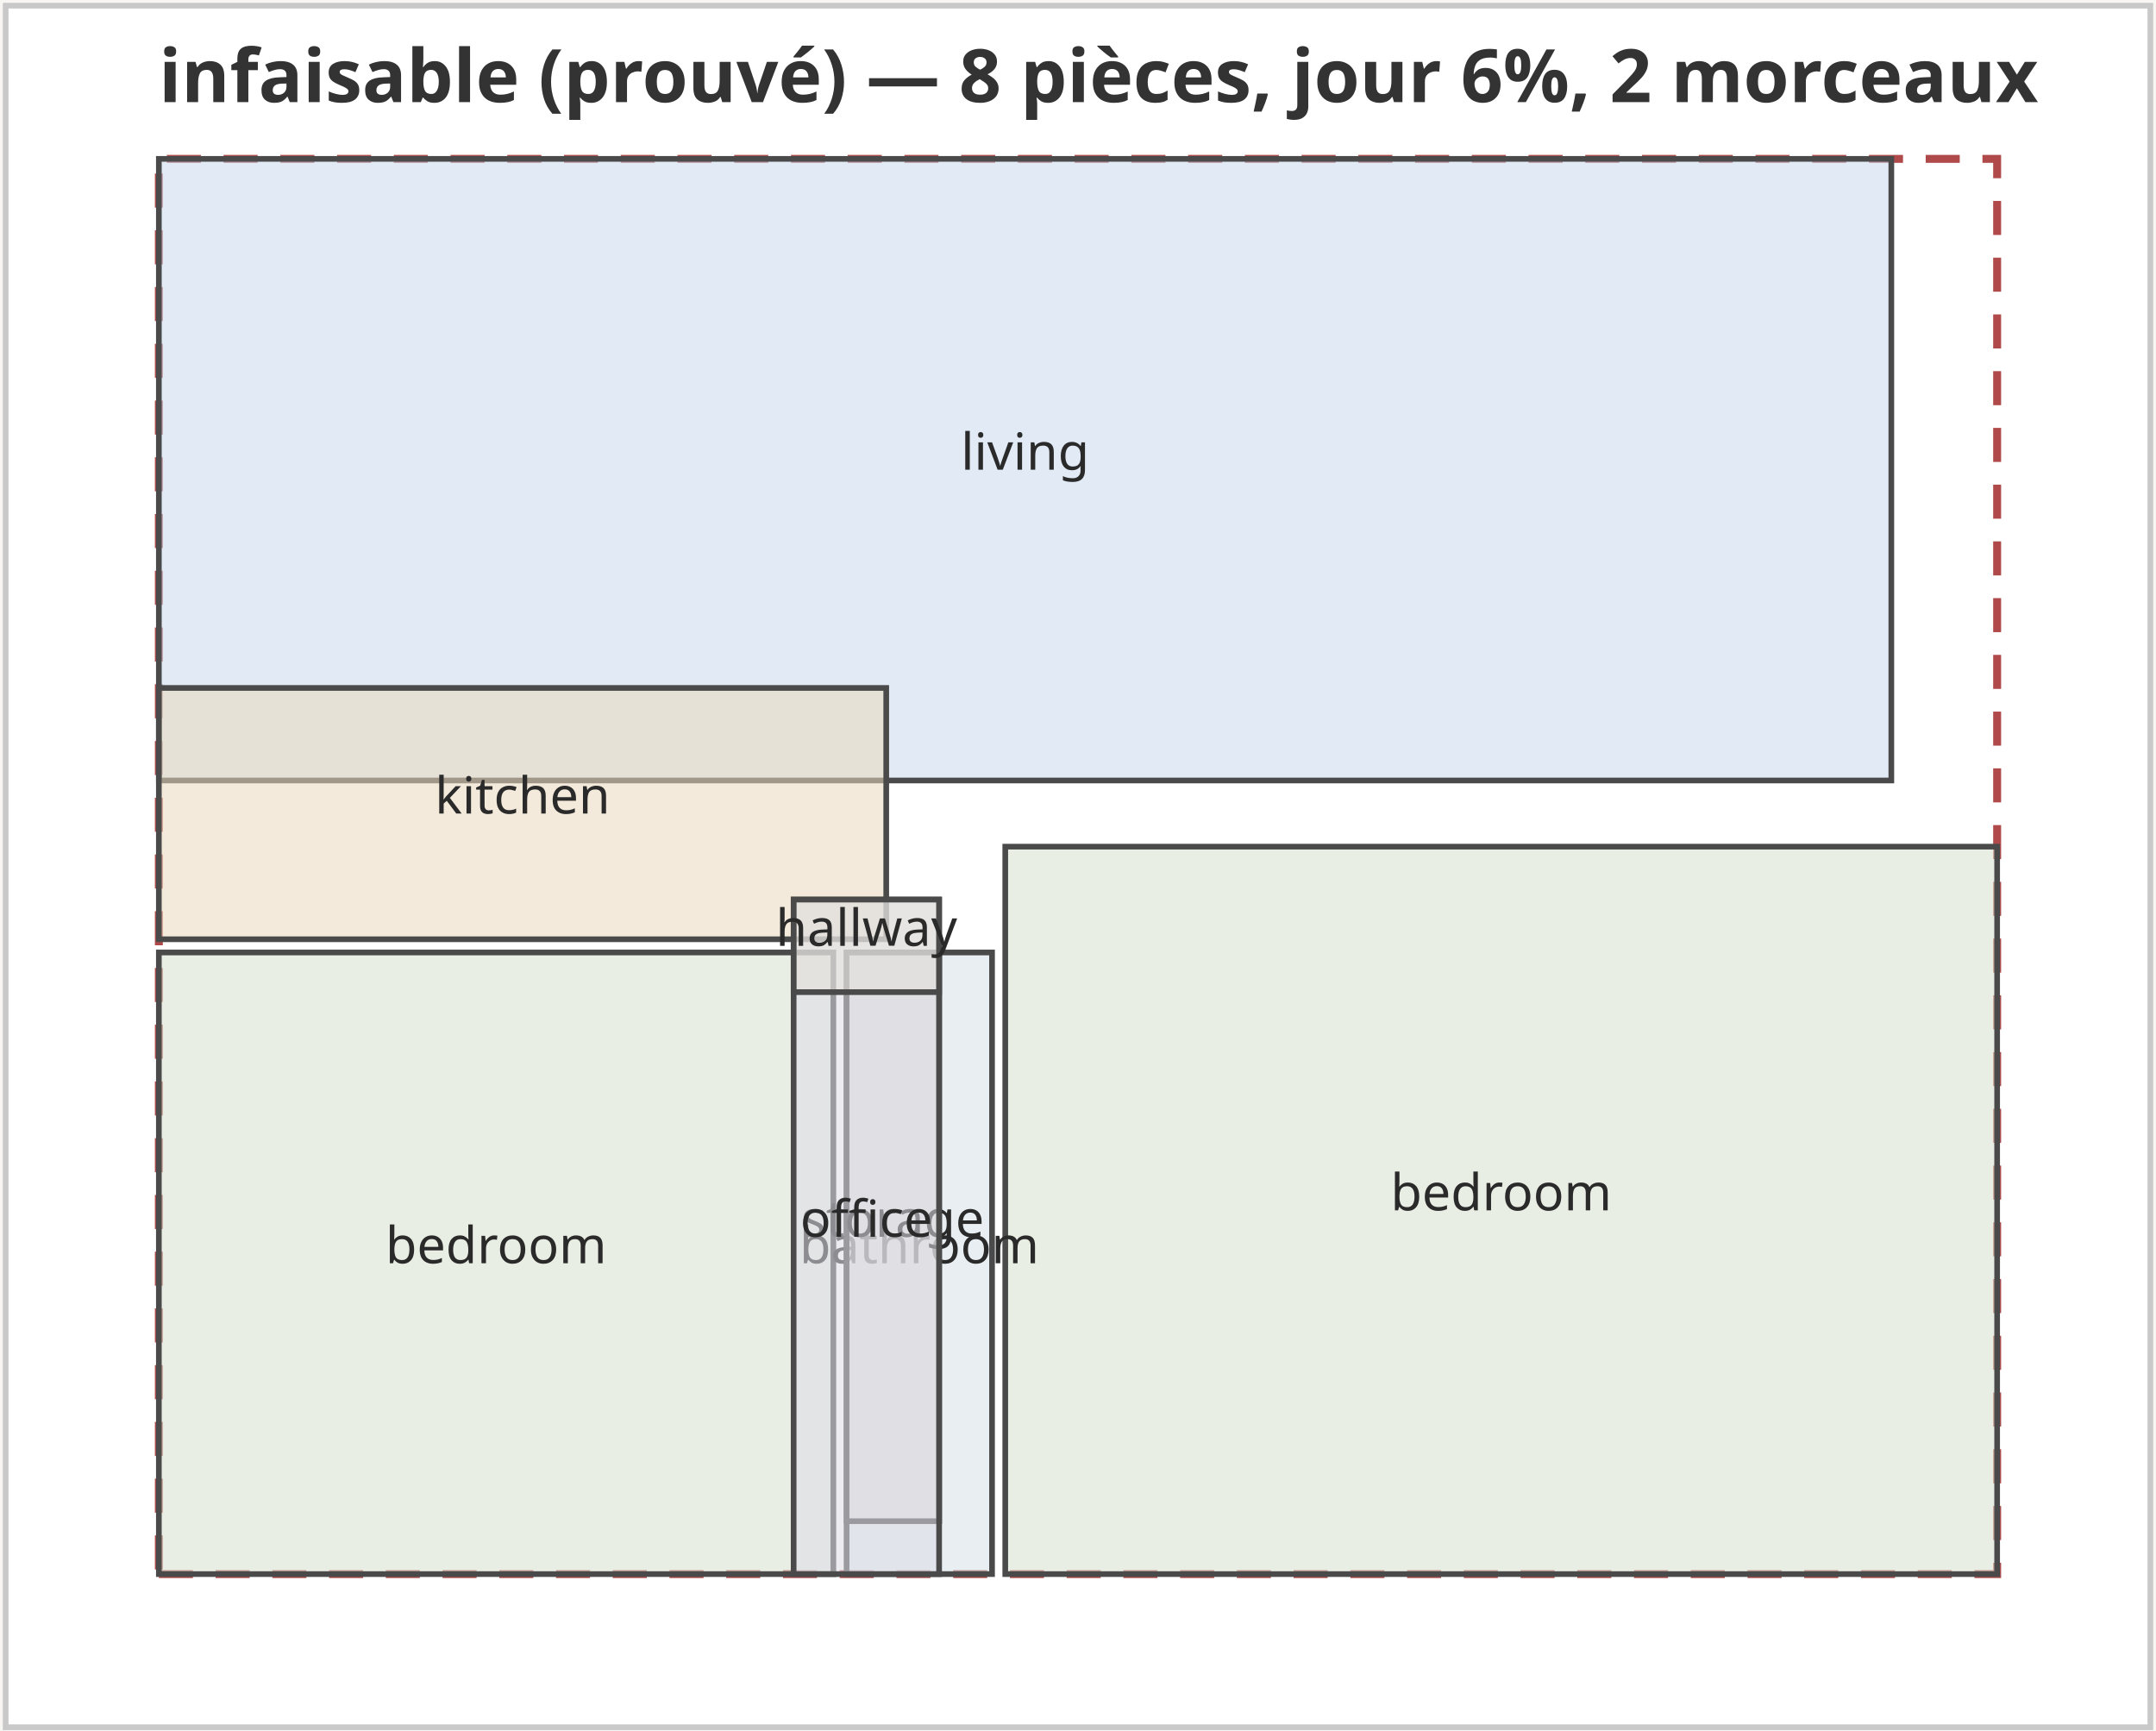
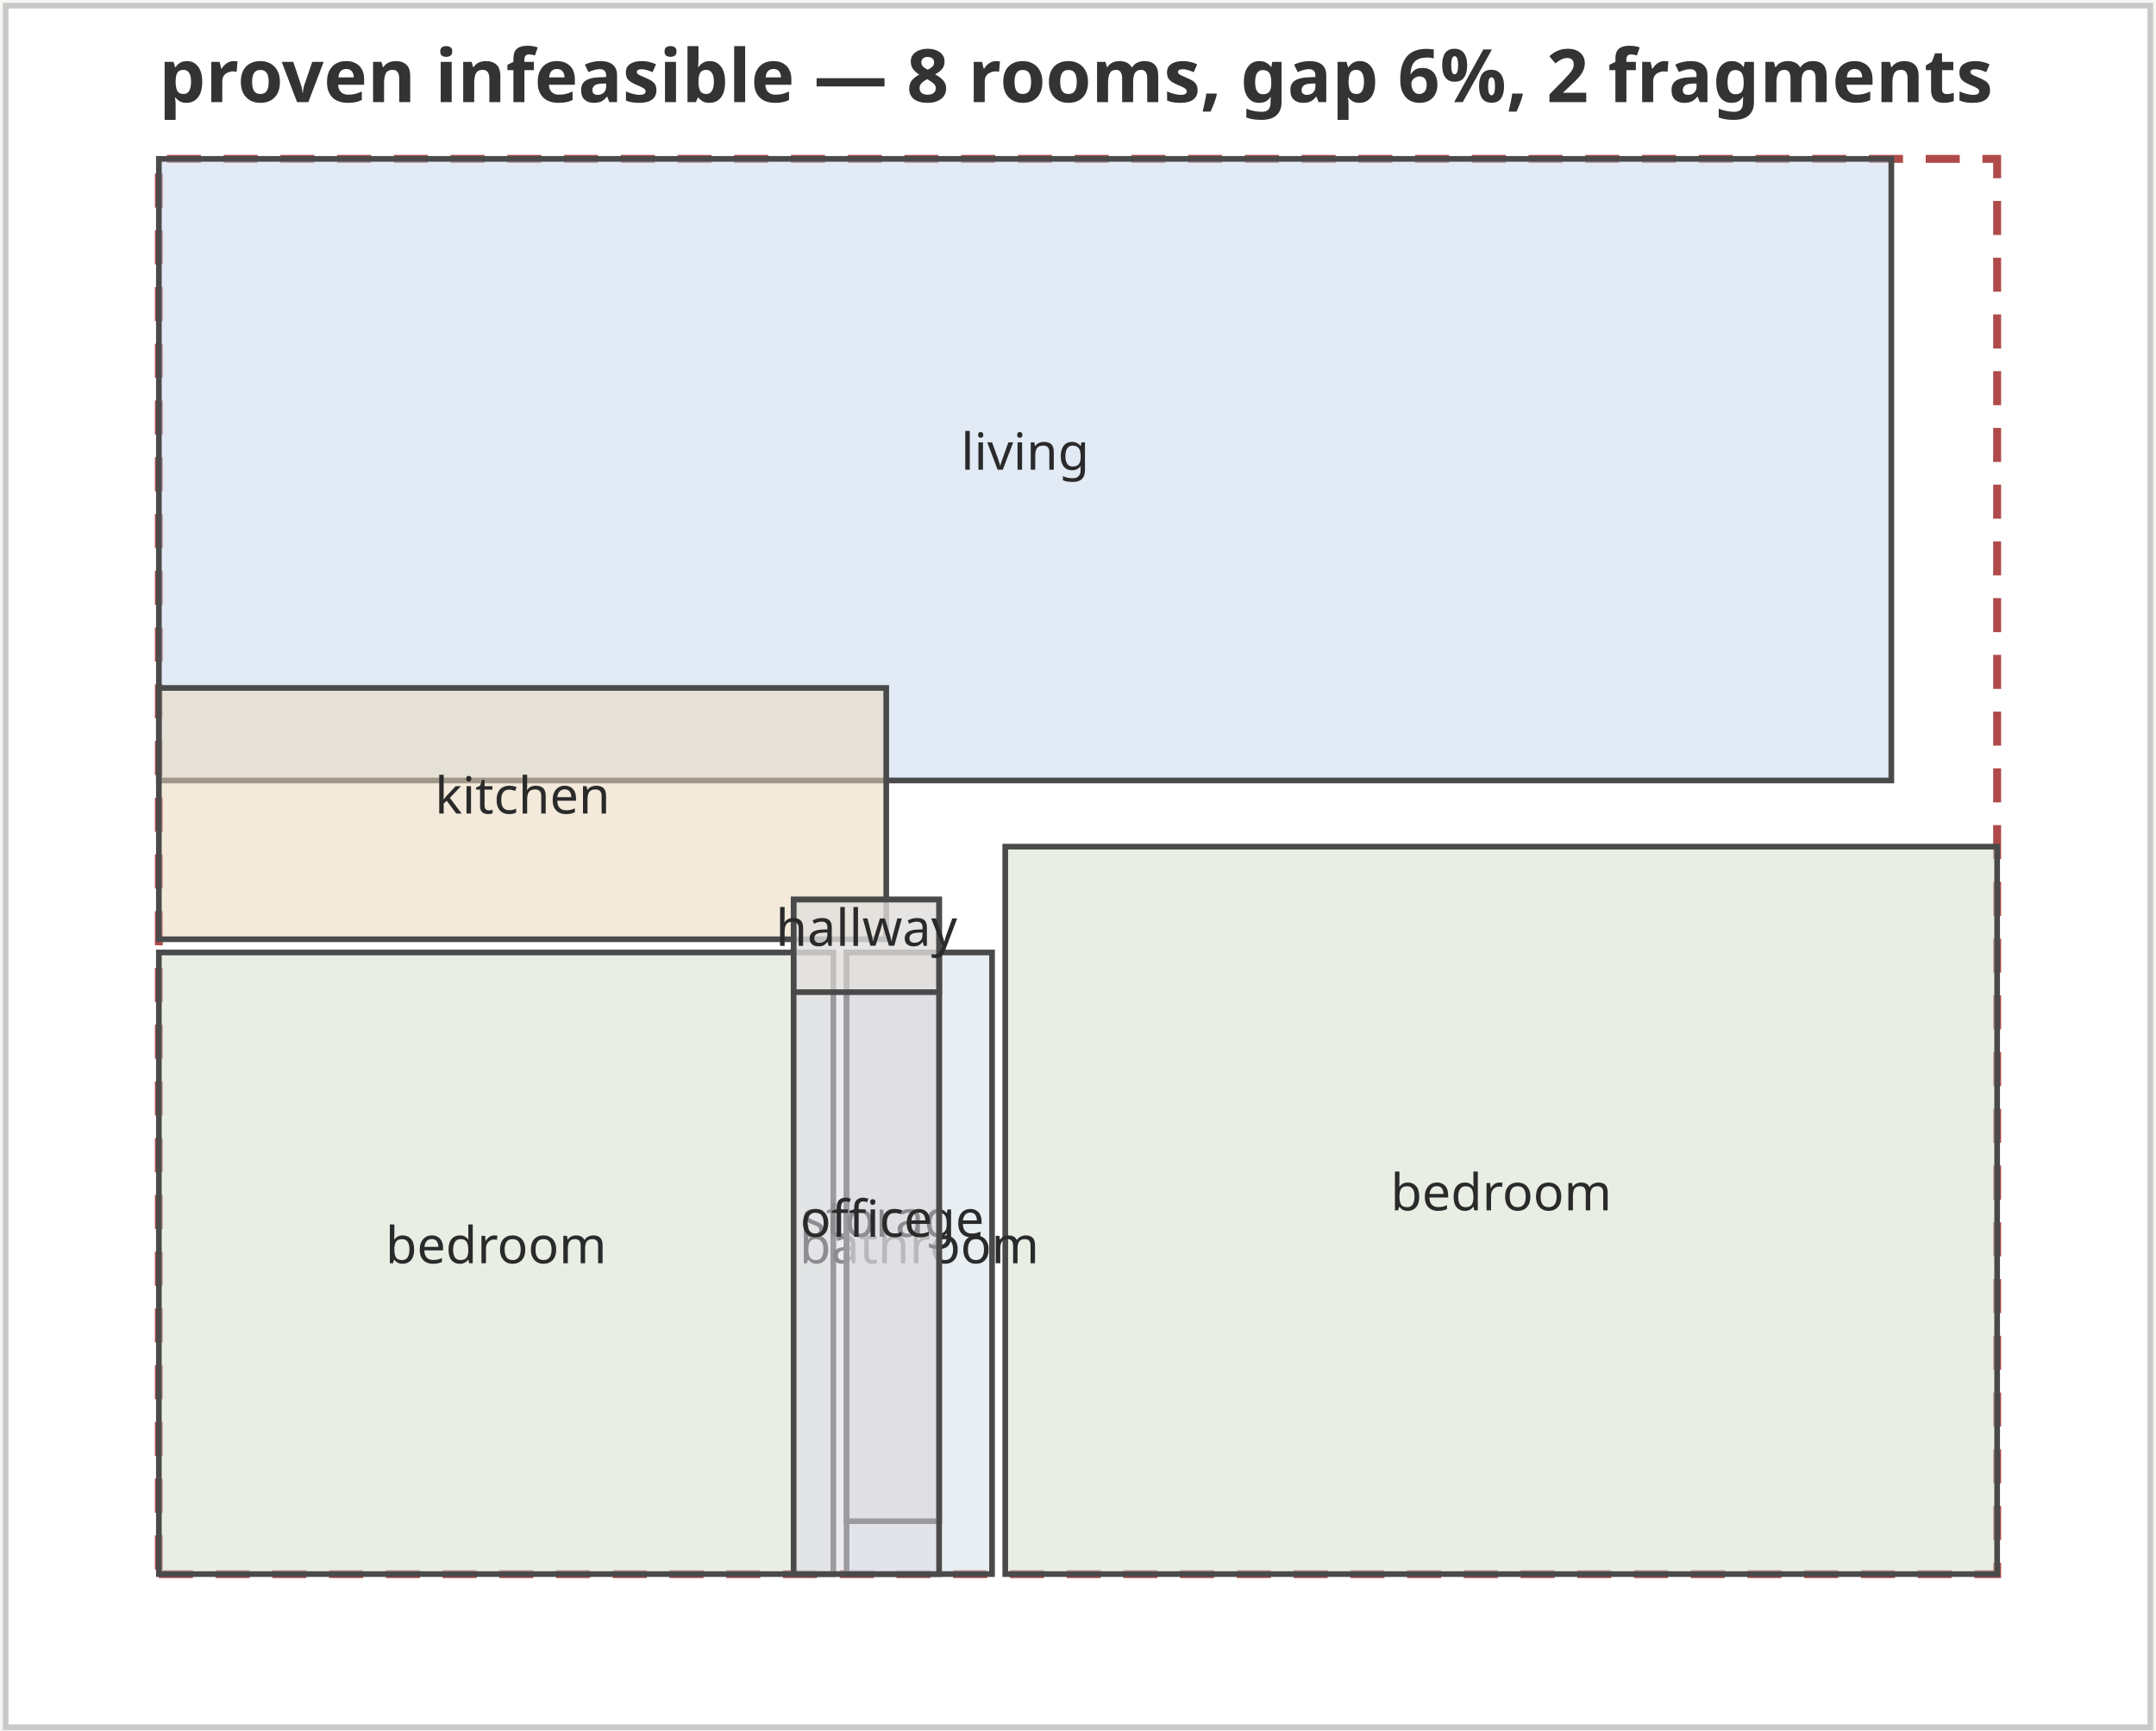
<svg xmlns="http://www.w3.org/2000/svg" width="380" height="305" viewBox="0 0 380 305">
  <rect width="380" height="305" fill="#f7f6f3" />
  <rect x="1.0" y="1" width="378.0" height="303.4" fill="#ffffff" stroke="#c9c9c9" stroke-width="1" />
-   <text x="28.0" y="18" font-family="system-ui,sans-serif" font-size="13" font-weight="600" fill="#333">infaisable (prouvé) — 8 pièces, jour 6%, 2 morceaux</text>
+   <text x="28.0" y="18" font-family="system-ui,sans-serif" font-size="13" font-weight="600" fill="#333">proven infeasible — 8 rooms, gap 6%, 2 fragments</text>
  <polygon points="28.00,277.41 352.00,277.41 352.00,28.00 28.00,28.00" fill="none" stroke="#b04a4a" stroke-width="1.4" stroke-dasharray="6 4" />
  <rect x="28.00" y="28.00" width="305.35" height="109.55" fill="#c8d9ec" fill-opacity="0.55" stroke="#4a4a4a" stroke-width="1" />
  <text x="180.68" y="82.78" text-anchor="middle" font-family="system-ui,sans-serif" font-size="9" fill="#2a2a2a">living</text>
  <rect x="28.00" y="121.24" width="128.20" height="44.29" fill="#e8d9bd" fill-opacity="0.55" stroke="#4a4a4a" stroke-width="1" />
  <text x="92.10" y="143.38" text-anchor="middle" font-family="system-ui,sans-serif" font-size="9" fill="#2a2a2a">kitchen</text>
  <rect x="28.00" y="167.86" width="118.88" height="109.55" fill="#d6e0cd" fill-opacity="0.55" stroke="#4a4a4a" stroke-width="1" />
  <text x="87.44" y="222.63" text-anchor="middle" font-family="system-ui,sans-serif" font-size="9" fill="#2a2a2a">bedroom</text>
  <rect x="177.18" y="149.21" width="174.82" height="128.20" fill="#d6e0cd" fill-opacity="0.55" stroke="#4a4a4a" stroke-width="1" />
  <text x="264.59" y="213.31" text-anchor="middle" font-family="system-ui,sans-serif" font-size="9" fill="#2a2a2a">bedroom</text>
  <rect x="149.21" y="167.86" width="25.64" height="109.55" fill="#d5dfe6" fill-opacity="0.55" stroke="#4a4a4a" stroke-width="1" />
  <text x="162.03" y="222.63" text-anchor="middle" font-family="system-ui,sans-serif" font-size="9" fill="#2a2a2a">bathroom</text>
  <rect x="149.21" y="167.86" width="16.32" height="100.23" fill="#e0dcd6" fill-opacity="0.55" stroke="#4a4a4a" stroke-width="1" />
  <text x="157.37" y="217.97" text-anchor="middle" font-family="system-ui,sans-serif" font-size="9" fill="#2a2a2a">storage</text>
  <rect x="139.88" y="158.53" width="25.64" height="118.88" fill="#dcdce6" fill-opacity="0.55" stroke="#4a4a4a" stroke-width="1" />
  <text x="152.71" y="217.97" text-anchor="middle" font-family="system-ui,sans-serif" font-size="9" fill="#2a2a2a">office</text>
  <rect x="139.88" y="158.53" width="25.64" height="16.32" fill="#e4e0d8" fill-opacity="0.55" stroke="#4a4a4a" stroke-width="1" />
  <text x="152.71" y="166.69" text-anchor="middle" font-family="system-ui,sans-serif" font-size="9" fill="#2a2a2a">hallway</text>
</svg>
